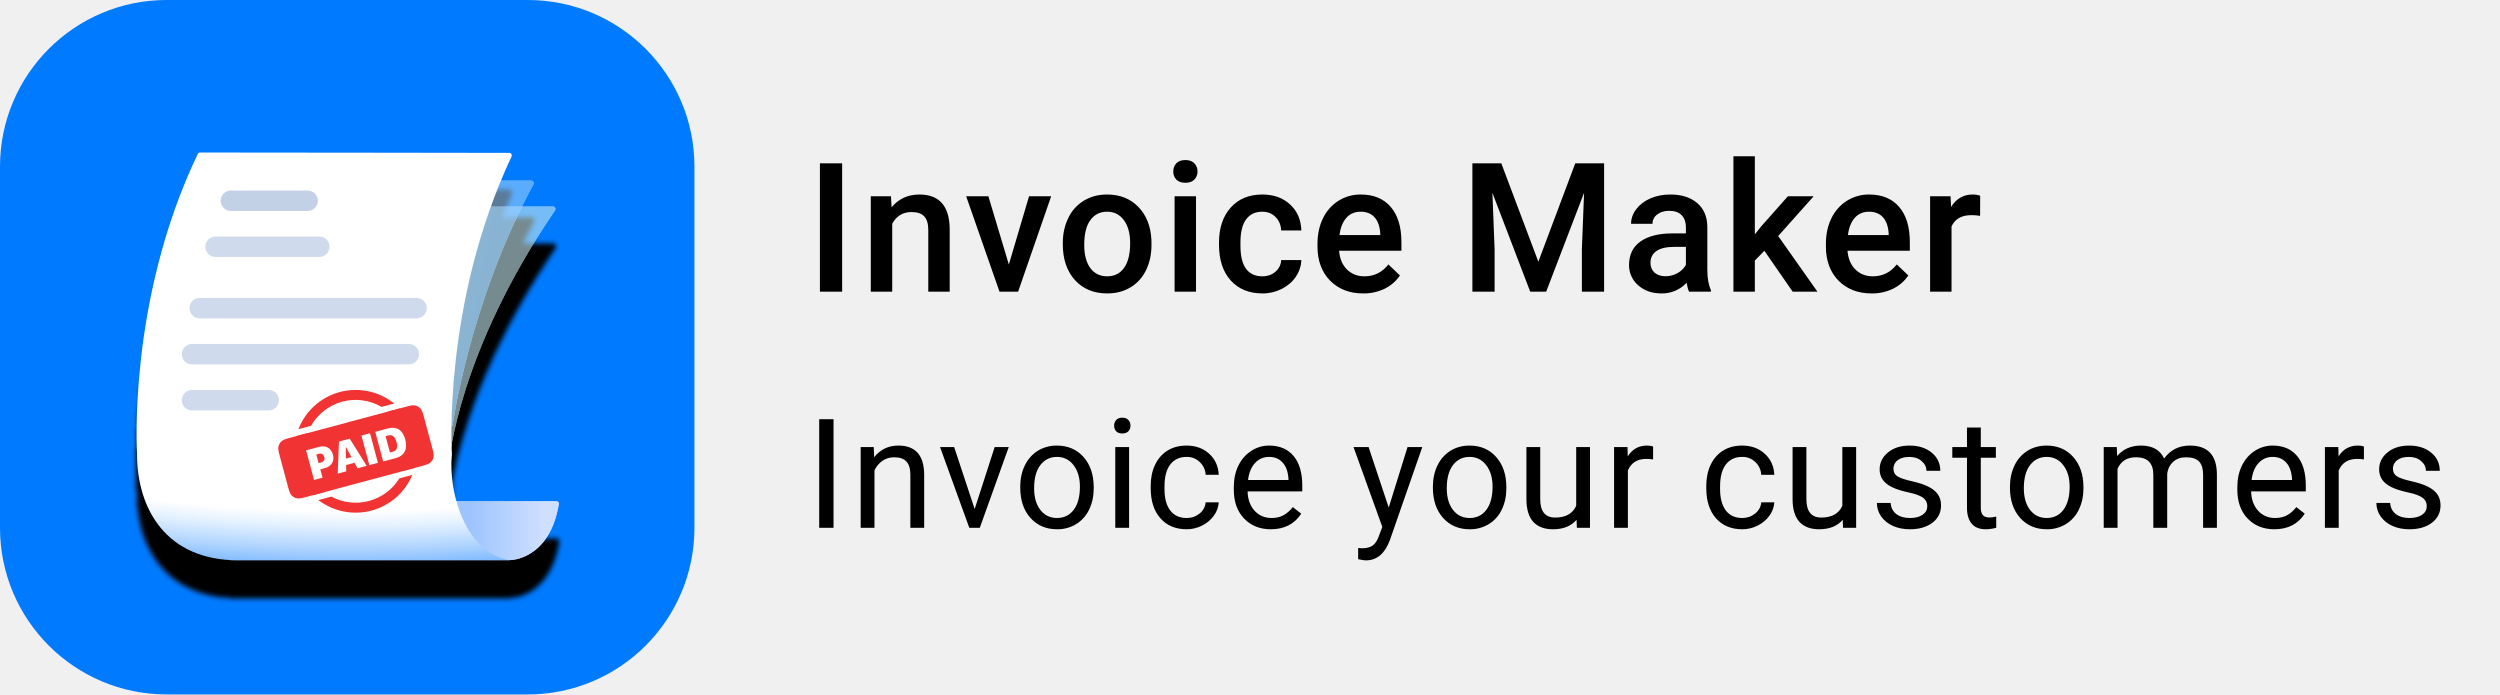
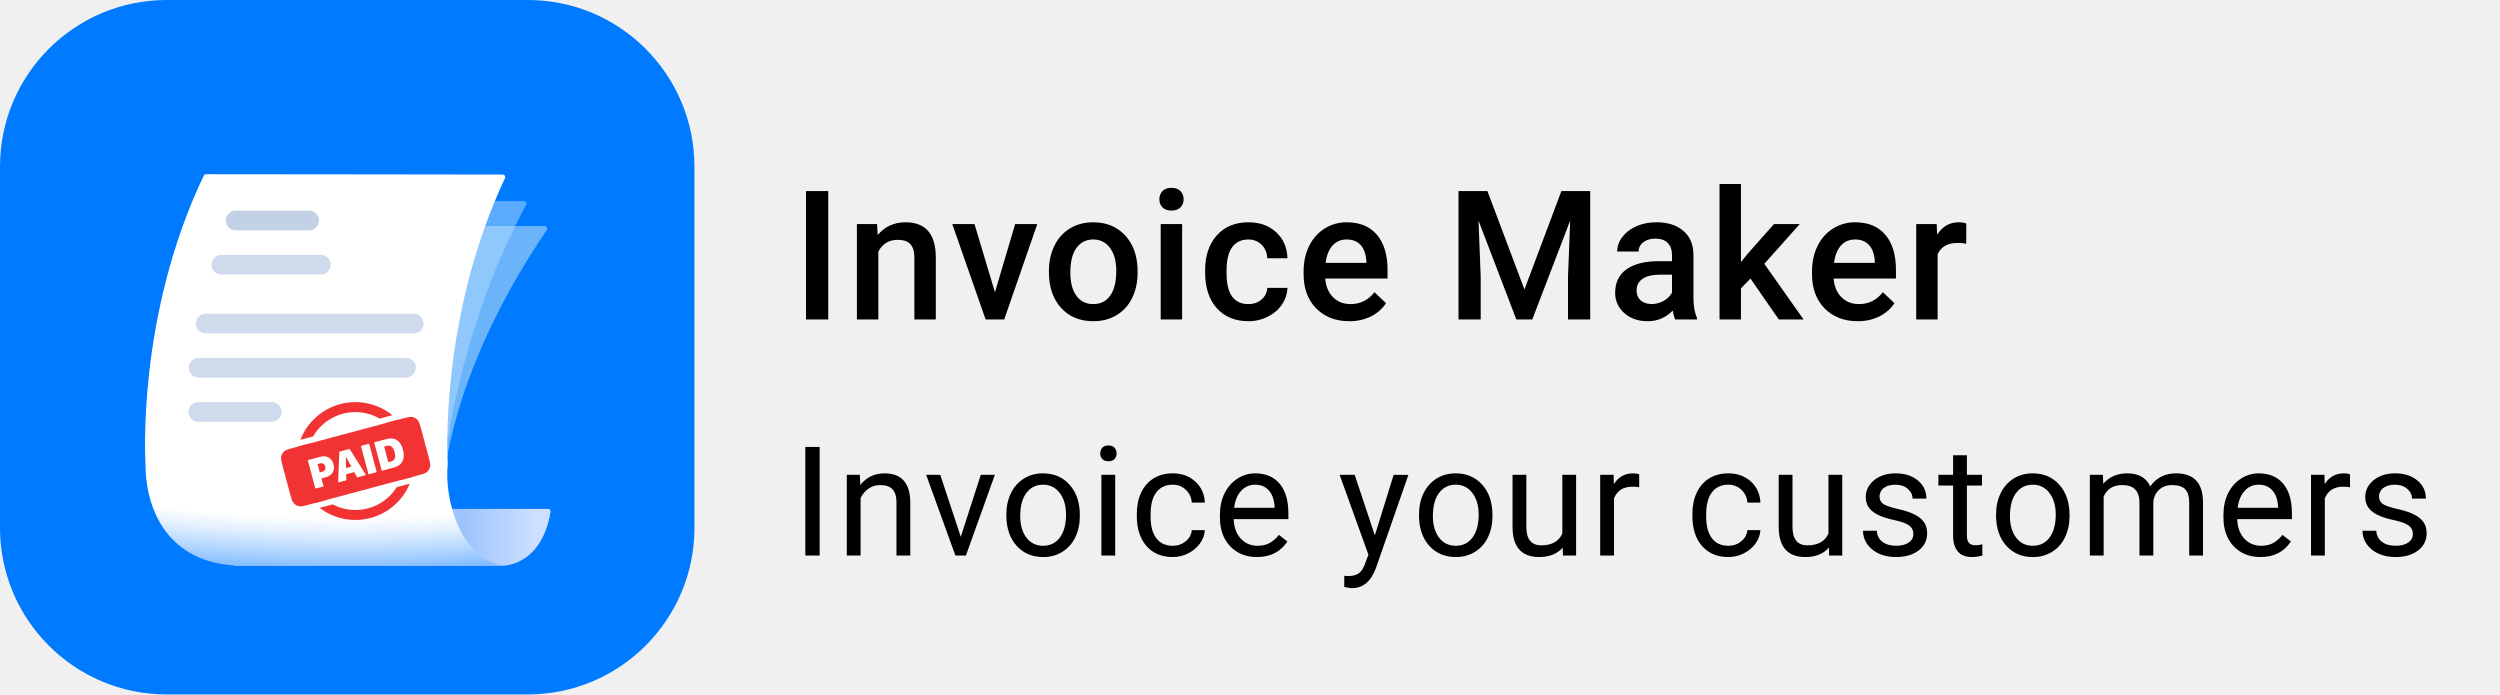
<svg xmlns="http://www.w3.org/2000/svg" width="180" height="50" fill="none">
-   <path d="M60.634 21h-1.6v-9.242h1.6V21zm3.517-6.868l.044.793c.508-.613 1.174-.92 2-.92 1.43 0 2.158.819 2.183 2.456V21h-1.542v-4.45c0-.436-.096-.757-.286-.965-.186-.211-.493-.317-.92-.317-.622 0-1.086.281-1.39.844V21h-1.543v-6.868h1.454zm8.486 4.913l1.454-4.913h1.593L73.304 21h-1.34l-2.4-6.868h1.6l1.473 4.913zm3.885-1.543c0-.672.133-1.278.4-1.815a2.896 2.896 0 011.123-1.244c.483-.292 1.037-.438 1.663-.438.927 0 1.678.298 2.254.895.58.597.892 1.388.94 2.374l.005.362c0 .677-.13 1.282-.393 1.815a2.86 2.86 0 01-1.117 1.238c-.483.292-1.041.438-1.676.438-.97 0-1.746-.322-2.33-.965-.58-.647-.87-1.508-.87-2.583v-.077zm1.542.134c0 .706.146 1.26.438 1.663.292.398.698.596 1.219.596.52 0 .925-.203 1.212-.609.292-.406.438-1 .438-1.784 0-.694-.15-1.244-.45-1.65-.297-.406-.7-.61-1.213-.61-.503 0-.903.202-1.2.604-.296.398-.444.994-.444 1.79zM86.113 21H84.57v-6.868h1.543V21zm-1.638-8.652c0-.237.074-.434.222-.59.153-.157.368-.235.648-.235.279 0 .495.078.647.235a.812.812 0 01.229.59.804.804 0 01-.229.584c-.152.152-.368.229-.647.229-.28 0-.495-.076-.648-.229a.817.817 0 01-.222-.584zm6.405 7.547c.385 0 .704-.112.958-.336a1.15 1.15 0 00.406-.832h1.454c-.017.428-.15.828-.4 1.2-.25.368-.588.66-1.016.876a3.027 3.027 0 01-1.383.324c-.961 0-1.723-.311-2.285-.933-.563-.622-.845-1.481-.845-2.577v-.159c0-1.045.28-1.881.838-2.507.559-.63 1.32-.946 2.285-.946.817 0 1.481.239 1.993.717.517.474.788 1.098.813 1.873h-1.454c-.017-.394-.152-.718-.406-.971-.25-.254-.57-.381-.958-.381-.5 0-.885.182-1.156.546-.27.36-.408.907-.412 1.644v.247c0 .745.133 1.301.4 1.67.27.363.66.545 1.168.545zm7.267 1.232c-.977 0-1.77-.307-2.38-.92-.605-.618-.908-1.44-.908-2.463v-.19c0-.686.132-1.298.394-1.835a3.036 3.036 0 011.117-1.263 2.948 2.948 0 011.6-.451c.935 0 1.656.298 2.164.895.512.597.768 1.44.768 2.533v.622h-4.487c.046.567.234 1.015.564 1.345.335.33.754.495 1.257.495.707 0 1.282-.285 1.727-.856l.831.793c-.275.41-.643.73-1.104.959a3.455 3.455 0 01-1.543.336zm-.184-5.884c-.423 0-.766.148-1.028.444-.258.296-.423.709-.495 1.238h2.939v-.114c-.034-.517-.172-.906-.413-1.168-.241-.267-.575-.4-1.003-.4zm10.131-3.485l2.666 7.084 2.659-7.084h2.076V21h-1.6v-3.047l.159-4.075L111.325 21h-1.149l-2.723-7.116.158 4.07V21h-1.599v-9.242h2.082zM121.614 21c-.068-.131-.127-.345-.178-.641a2.402 2.402 0 01-1.803.768c-.689 0-1.252-.197-1.688-.59a1.888 1.888 0 01-.654-1.46c0-.732.271-1.293.813-1.683.546-.393 1.324-.59 2.336-.59h.945v-.45c0-.356-.099-.64-.298-.851-.199-.216-.501-.324-.908-.324-.351 0-.639.09-.863.267a.807.807 0 00-.336.666h-1.543c0-.376.125-.728.375-1.053.249-.33.588-.589 1.015-.775.432-.186.912-.28 1.441-.28.804 0 1.445.204 1.924.61.478.402.723.97.736 1.701v3.098c0 .618.087 1.11.26 1.48V21h-1.574zm-1.695-1.11c.305 0 .59-.075.857-.223.271-.148.474-.347.609-.597v-1.295h-.831c-.571 0-1.001.1-1.289.299-.287.199-.431.48-.431.844 0 .296.097.533.292.71.199.174.463.261.793.261zm7.116-1.835l-.686.704V21h-1.542v-9.75h1.542v5.624l.482-.603 1.898-2.14h1.854l-2.552 2.864L130.856 21h-1.784l-2.037-2.945zm7.718 3.072c-.977 0-1.771-.307-2.38-.92-.605-.618-.908-1.44-.908-2.463v-.19c0-.686.131-1.298.394-1.835a3.033 3.033 0 011.117-1.263 2.947 2.947 0 011.599-.451c.936 0 1.657.298 2.165.895.512.597.768 1.44.768 2.533v.622h-4.488c.047.567.235 1.015.565 1.345.334.33.753.495 1.257.495.707 0 1.282-.285 1.726-.856l.832.793c-.275.41-.643.73-1.104.959a3.458 3.458 0 01-1.543.336zm-.184-5.884c-.423 0-.766.148-1.028.444-.258.296-.424.709-.495 1.238h2.939v-.114c-.034-.517-.172-.906-.413-1.168-.241-.267-.576-.4-1.003-.4zm7.998.298a3.827 3.827 0 00-.629-.05c-.706 0-1.182.27-1.428.812V21h-1.542v-6.868h1.472l.038.768c.373-.597.889-.895 1.549-.895.22 0 .402.03.546.089l-.006 1.447zM60.014 38h-1.031v-7.82h1.031V38zm2.895-5.812l.032.73c.444-.558 1.024-.837 1.74-.837 1.229 0 1.848.693 1.859 2.079V38h-.994v-3.846c-.003-.419-.1-.728-.29-.929-.186-.2-.478-.3-.875-.3-.323 0-.605.085-.849.257a1.75 1.75 0 00-.57.677V38h-.993v-5.812h.94zm7.267 4.464l1.44-4.464h1.014L70.546 38h-.757l-2.105-5.812h1.015l1.477 4.464zm3.281-1.611c0-.57.111-1.082.333-1.537a2.53 2.53 0 01.935-1.052 2.56 2.56 0 011.37-.37c.79 0 1.43.273 1.917.82.49.549.736 1.277.736 2.187v.07c0 .565-.11 1.074-.328 1.525a2.447 2.447 0 01-.929 1.047 2.56 2.56 0 01-1.386.376c-.787 0-1.427-.273-1.917-.821-.487-.548-.73-1.273-.73-2.176v-.07zm1 .118c0 .644.148 1.162.445 1.552.301.39.702.585 1.203.585.505 0 .906-.197 1.203-.59.298-.398.446-.953.446-1.666 0-.637-.152-1.152-.456-1.546a1.433 1.433 0 00-1.203-.596c-.491 0-.887.195-1.187.585-.301.39-.452.949-.452 1.676zM81.293 38H80.3v-5.812h.994V38zm-1.075-7.353a.6.6 0 01.145-.408c.1-.111.247-.167.44-.167.194 0 .341.056.441.167.1.11.15.247.15.408a.57.57 0 01-.15.403c-.1.107-.247.16-.44.16-.194 0-.34-.053-.44-.16a.58.58 0 01-.146-.403zm5.22 6.65c.355 0 .665-.108.93-.323a1.13 1.13 0 00.44-.805h.94a1.79 1.79 0 01-.343.95c-.212.3-.495.54-.849.72a2.42 2.42 0 01-1.117.268c-.791 0-1.422-.263-1.89-.79-.466-.53-.699-1.252-.699-2.17v-.166c0-.565.104-1.068.311-1.509.208-.44.505-.782.892-1.026.39-.243.85-.365 1.38-.365.652 0 1.193.195 1.623.585.433.39.664.898.692 1.52h-.94a1.354 1.354 0 00-.43-.923 1.314 1.314 0 00-.945-.365c-.504 0-.897.182-1.176.547-.275.362-.413.886-.413 1.574v.188c0 .67.138 1.185.413 1.547.276.362.67.542 1.182.542zm6.06.81c-.788 0-1.43-.257-1.924-.773-.494-.52-.74-1.212-.74-2.079v-.182c0-.577.108-1.09.327-1.542.222-.454.53-.809.924-1.063a2.324 2.324 0 011.289-.387c.755 0 1.343.249 1.761.747.42.497.629 1.21.629 2.137v.414h-3.937c.014.573.18 1.037.5 1.391.322.35.73.526 1.224.526.35 0 .648-.071.891-.215a2.24 2.24 0 00.64-.569l.607.473c-.487.748-1.218 1.122-2.192 1.122zm-.124-5.21c-.401 0-.738.147-1.01.44-.272.29-.44.7-.505 1.225h2.911v-.075c-.028-.505-.165-.895-.408-1.17-.243-.28-.573-.42-.988-.42zm8.615 3.647l1.353-4.355h1.063l-2.336 6.708c-.362.967-.936 1.45-1.724 1.45l-.188-.016-.37-.07v-.805l.268.021c.337 0 .598-.068.784-.204.19-.136.346-.385.467-.747l.22-.59-2.073-5.748h1.085l1.45 4.356zm3.179-1.503c0-.57.111-1.082.333-1.537a2.53 2.53 0 01.935-1.052c.401-.247.857-.37 1.369-.37.792 0 1.431.273 1.918.82.49.549.735 1.277.735 2.187v.07c0 .565-.109 1.074-.327 1.525a2.451 2.451 0 01-.929 1.047 2.56 2.56 0 01-1.386.376c-.788 0-1.427-.273-1.918-.821-.487-.548-.73-1.273-.73-2.176v-.07zm.999.118c0 .644.149 1.162.446 1.552.301.39.702.585 1.203.585.505 0 .906-.197 1.203-.59.297-.398.446-.953.446-1.666 0-.637-.152-1.152-.457-1.546a1.433 1.433 0 00-1.203-.596c-.49 0-.886.195-1.187.585-.301.39-.451.949-.451 1.676zm9.345 2.266c-.386.455-.954.682-1.702.682-.62 0-1.092-.179-1.418-.537-.322-.361-.485-.895-.489-1.6v-3.782h.994v3.755c0 .88.358 1.321 1.074 1.321.759 0 1.264-.283 1.515-.849v-4.227h.993V38h-.945l-.022-.575zm5.511-4.345a2.969 2.969 0 00-.489-.038c-.651 0-1.094.278-1.326.833V38h-.994v-5.812h.967l.016.672c.326-.52.788-.779 1.386-.779.193 0 .34.025.44.075v.924zm6.418 4.216c.355 0 .664-.107.929-.322.265-.215.412-.483.441-.805h.94a1.8 1.8 0 01-.344.95c-.211.3-.494.54-.849.72a2.424 2.424 0 01-1.117.268c-.791 0-1.422-.263-1.891-.79-.465-.53-.698-1.252-.698-2.17v-.166c0-.565.104-1.068.312-1.509.207-.44.505-.782.891-1.026.391-.243.851-.365 1.381-.365.651 0 1.192.195 1.622.585.433.39.664.898.693 1.52h-.94a1.355 1.355 0 00-.43-.923 1.312 1.312 0 00-.945-.365c-.505 0-.897.182-1.177.547-.275.362-.413.886-.413 1.574v.188c0 .67.138 1.185.413 1.547.276.362.67.542 1.182.542zm7.235.13c-.387.454-.955.681-1.703.681-.619 0-1.092-.179-1.418-.537-.322-.361-.485-.895-.489-1.6v-3.782h.994v3.755c0 .88.358 1.321 1.074 1.321.759 0 1.264-.283 1.515-.849v-4.227h.993V38h-.945l-.021-.575zm6.085-.968a.723.723 0 00-.306-.623c-.201-.15-.553-.279-1.058-.386-.502-.108-.901-.237-1.198-.387-.294-.15-.512-.33-.655-.537a1.295 1.295 0 01-.21-.741c0-.477.201-.88.602-1.209.404-.33.92-.494 1.547-.494.658 0 1.192.17 1.6.51.412.34.618.776.618 1.306h-.999c0-.273-.117-.507-.349-.704-.229-.197-.519-.295-.87-.295-.362 0-.645.078-.849.236a.744.744 0 00-.306.617c0 .24.095.421.284.543.19.122.532.238 1.026.35.498.11.901.243 1.209.397.308.154.535.34.682.558.15.215.226.478.226.79 0 .519-.208.936-.623 1.251-.416.312-.955.467-1.617.467-.466 0-.877-.082-1.236-.247a2.036 2.036 0 01-.843-.687 1.69 1.69 0 01-.301-.962h.994c.018.333.15.598.398.795.25.194.58.29.988.29.376 0 .677-.075.902-.225.229-.154.344-.358.344-.612zm3.856-5.677v1.407h1.085v.768h-1.085v3.604c0 .233.048.409.145.527.097.114.262.172.494.172.115 0 .272-.022.473-.065V38a2.882 2.882 0 01-.763.107c-.444 0-.779-.134-1.004-.402-.226-.269-.339-.65-.339-1.145v-3.604h-1.058v-.768h1.058v-1.407h.994zm2.1 4.26c0-.57.111-1.082.333-1.537a2.53 2.53 0 01.935-1.052c.401-.247.857-.37 1.369-.37.792 0 1.431.273 1.918.82.49.549.736 1.277.736 2.187v.07c0 .565-.11 1.074-.328 1.525a2.451 2.451 0 01-.929 1.047 2.56 2.56 0 01-1.386.376c-.788 0-1.427-.273-1.918-.821-.486-.548-.73-1.273-.73-2.176v-.07zm.999.118c0 .644.149 1.162.446 1.552.301.39.702.585 1.203.585.505 0 .906-.197 1.203-.59.297-.398.446-.953.446-1.666 0-.637-.152-1.152-.457-1.546a1.431 1.431 0 00-1.203-.596c-.49 0-.886.195-1.187.585-.301.39-.451.949-.451 1.676zm6.692-2.97l.027.644c.426-.501 1.001-.752 1.724-.752.813 0 1.366.312 1.66.935a2.2 2.2 0 01.752-.677c.311-.172.678-.258 1.101-.258 1.275 0 1.923.675 1.944 2.025V38h-.993v-3.835c0-.415-.095-.725-.285-.93-.19-.207-.509-.31-.956-.31-.369 0-.675.11-.919.332-.243.219-.385.514-.424.887V38h-.999v-3.808c0-.845-.414-1.268-1.241-1.268-.651 0-1.097.278-1.337.833V38h-.994v-5.812h.94zm11.344 5.918c-.788 0-1.429-.257-1.923-.773-.494-.52-.741-1.212-.741-2.079v-.182c0-.577.109-1.09.327-1.542.222-.454.53-.809.924-1.063a2.325 2.325 0 011.289-.387c.756 0 1.343.249 1.762.747.419.497.628 1.21.628 2.137v.414h-3.937c.015.573.181 1.037.5 1.391.322.35.73.526 1.224.526.351 0 .649-.071.892-.215.244-.143.457-.333.639-.569l.607.473c-.487.748-1.217 1.122-2.191 1.122zm-.124-5.21c-.401 0-.737.147-1.01.44-.272.29-.44.7-.504 1.225h2.911v-.075c-.029-.505-.165-.895-.408-1.17-.244-.28-.573-.42-.989-.42zm6.574.183a2.969 2.969 0 00-.489-.038c-.651 0-1.093.278-1.326.833V38h-.994v-5.812h.967l.016.672c.326-.52.788-.779 1.386-.779.193 0 .34.025.44.075v.924zm4.522 3.379a.723.723 0 00-.306-.624c-.2-.15-.553-.279-1.058-.386-.501-.108-.9-.237-1.198-.387-.293-.15-.512-.33-.655-.537a1.302 1.302 0 01-.209-.741c0-.477.2-.88.601-1.209.405-.33.921-.494 1.547-.494.659 0 1.193.17 1.601.51.412.34.617.776.617 1.306h-.999c0-.273-.116-.507-.349-.704-.229-.197-.519-.295-.87-.295-.362 0-.644.078-.848.236a.742.742 0 00-.307.617c0 .24.095.421.285.543.19.122.532.238 1.026.35.498.11.9.243 1.208.397.308.154.536.34.683.558.15.215.225.478.225.79 0 .519-.208.936-.623 1.251-.415.312-.954.467-1.617.467-.465 0-.877-.082-1.235-.247a2.036 2.036 0 01-.843-.687 1.683 1.683 0 01-.301-.962h.994c.018.333.15.598.397.795.251.194.58.29.988.29.376 0 .677-.075.903-.225.229-.154.343-.358.343-.612z" fill="#000" />
  <rect width="50" height="50" rx="12" fill="#007AFF" />
-   <g filter="url(#filter0_d)">
-     <path d="M36.737 40.324H16.525v-4.237h23.538c.109 0 .192.1.175.207-.667 4.03-3.501 4.03-3.501 4.03z" fill="#AFCDFB" />
-     <path d="M36.737 40.324H16.525v-4.237h23.538c.109 0 .192.1.175.207-.667 4.03-3.501 4.03-3.501 4.03z" fill="url(#paint0_linear)" />
-     <g opacity=".6">
-       <path d="M39.82 14.869H16.698a.182.182 0 00-.159.097c-6.06 11.374-6.037 12.39-6.037 12.39l21.839 5.858s.634-7.84 7.62-18.06c.082-.12.002-.285-.143-.285z" fill="#F8FBFF" />
-       <path d="M39.82 14.869H16.698a.182.182 0 00-.159.097c-6.06 11.374-6.037 12.39-6.037 12.39l21.839 5.858s.634-7.84 7.62-18.06c.082-.12.002-.285-.143-.285z" fill="url(#paint1_linear)" />
-       <path d="M29.451 16.758a.415.415 0 01-.479.335l-8.696-1.511a.41.41 0 01-.334-.476.415.415 0 01.479-.336l8.697 1.512a.41.41 0 01.333.476zm2.156 1.855a.416.416 0 01-.48.336L17.62 16.593a.412.412 0 01-.335-.479.416.416 0 01.48-.336l13.506 2.356c.225.04.375.253.335.479zm-1.001 3.267l-14.543-2.564a.208.208 0 01.072-.409l14.543 2.564a.208.208 0 01-.072.41zm-.144.862l-14.543-2.565a.208.208 0 01.072-.409l14.543 2.564a.208.208 0 01-.072.41zm-14.703-1.657l8.956 1.58a.207.207 0 00.072-.41l-8.956-1.579a.207.207 0 00-.072.41z" fill="#000" />
-     </g>
-     <g opacity=".6">
-       <path d="M38.252 13.005h-23.18a.18.18 0 00-.168.124c-4.198 12.19-3.665 16.845-3.665 16.845l21.343.71s1.168-8.784 5.824-17.411c.065-.12-.017-.268-.154-.268z" fill="#F8FBFF" />
-       <path d="M38.252 13.005h-23.18a.18.18 0 00-.168.124c-4.198 12.19-3.665 16.845-3.665 16.845l21.343.71s1.168-8.784 5.824-17.411c.065-.12-.017-.268-.154-.268z" fill="url(#paint2_linear)" />
-       <path d="M28.927 15.414a.411.411 0 01-.444.373l-8.806-.753a.407.407 0 01-.372-.443.411.411 0 01.445-.372l8.806.752c.225.02.392.217.371.443zm2.309 1.66a.413.413 0 01-.446.375l-13.67-1.174a.41.41 0 01-.373-.445.413.413 0 01.446-.374l13.67 1.173a.41.41 0 01.373.445zm-.716 3.338l-14.712-1.287a.208.208 0 01.037-.414l14.71 1.287a.208.208 0 01-.035.414zm-.069.871L15.74 19.996a.208.208 0 01.036-.414l14.711 1.287a.208.208 0 01-.036.414zm-14.791-.369l9.06.793a.208.208 0 00.036-.414l-9.06-.793a.208.208 0 00-.037.414z" fill="#000" />
-     </g>
-     <path d="M36.67 11.008c.133 0 .219.14.163.259-5.007 10.647-4.295 21.424-4.295 21.424-.3 2.863 1.072 7.243 4.215 7.65H17.132c-5.15 0-7.265-3.682-7.266-7.65h.001s-.72-10.975 4.372-21.607a.181.181 0 01.163-.102c9.645 0 16.29.025 22.269.026z" fill="url(#paint3_radial)" />
-     <rect x="15.888" y="13.716" width="6.996" height="1.473" rx=".736" fill="#C3D1E6" />
-     <rect x="13.088" y="28.078" width="6.996" height="1.473" rx=".736" fill="#CFDBEC" />
-     <rect x="13.642" y="21.45" width="17.085" height="1.473" rx=".736" fill="#CFDBEC" />
-     <rect x="13.088" y="24.764" width="17.085" height="1.473" rx=".736" fill="#CFDBEC" />
-     <rect x="14.781" y="17.031" width="8.948" height="1.473" rx=".736" fill="#CFDBEC" />
+   <path d="M59.634 23h-1.6v-9.242h1.6V23zm3.517-6.868l.044.793c.508-.613 1.174-.92 2-.92 1.43 0 2.158.819 2.183 2.456V23h-1.542v-4.45c0-.436-.096-.757-.286-.965-.186-.211-.493-.317-.92-.317-.622 0-1.086.281-1.39.844V23h-1.543v-6.868h1.454zm8.486 4.913l1.454-4.913h1.593L72.304 23h-1.34l-2.4-6.868h1.6l1.473 4.913zm3.885-1.543c0-.672.133-1.278.4-1.815a2.896 2.896 0 011.123-1.244c.483-.292 1.037-.438 1.663-.438.927 0 1.678.298 2.254.895.58.597.892 1.388.94 2.374l.005.362c0 .677-.13 1.282-.393 1.815a2.86 2.86 0 01-1.117 1.238c-.483.292-1.041.438-1.676.438-.97 0-1.746-.322-2.33-.965-.58-.647-.87-1.508-.87-2.583v-.077zm1.542.134c0 .706.146 1.26.438 1.663.292.398.698.596 1.219.596.52 0 .925-.203 1.212-.609.292-.406.438-1 .438-1.784 0-.694-.15-1.244-.45-1.65-.297-.406-.7-.61-1.213-.61-.503 0-.903.202-1.2.604-.296.398-.444.994-.444 1.79zM85.113 23H83.57v-6.868h1.543V23zm-1.638-8.652c0-.237.074-.434.222-.59.153-.157.368-.235.648-.235.279 0 .495.078.647.235a.812.812 0 01.229.59.804.804 0 01-.229.584c-.152.152-.368.229-.647.229-.28 0-.495-.076-.648-.229a.817.817 0 01-.222-.584zm6.405 7.547c.385 0 .704-.112.958-.336a1.15 1.15 0 00.406-.832h1.454c-.017.428-.15.828-.4 1.2-.25.368-.588.66-1.016.876a3.027 3.027 0 01-1.383.324c-.961 0-1.723-.311-2.285-.933-.563-.622-.845-1.481-.845-2.577v-.159c0-1.045.28-1.881.838-2.507.559-.63 1.32-.946 2.285-.946.817 0 1.481.239 1.993.717.517.474.788 1.098.813 1.873h-1.454c-.017-.394-.152-.718-.406-.971-.25-.254-.57-.381-.958-.381-.5 0-.885.182-1.156.546-.27.36-.408.907-.412 1.644v.247c0 .745.133 1.301.4 1.67.27.363.66.545 1.168.545zm7.267 1.232c-.977 0-1.77-.307-2.38-.92-.605-.618-.908-1.44-.908-2.463v-.19c0-.686.132-1.298.394-1.835a3.036 3.036 0 011.117-1.263 2.948 2.948 0 011.6-.451c.935 0 1.656.298 2.164.895.512.597.768 1.44.768 2.533v.622h-4.487c.046.567.234 1.015.564 1.345.335.33.754.495 1.257.495.707 0 1.282-.285 1.727-.856l.831.793c-.275.41-.643.73-1.104.959a3.455 3.455 0 01-1.543.336zm-.184-5.884c-.423 0-.766.148-1.028.444-.258.296-.423.709-.495 1.238h2.939v-.114c-.034-.517-.172-.906-.413-1.168-.241-.267-.575-.4-1.003-.4zm10.131-3.485l2.666 7.084 2.659-7.084h2.076V23h-1.6v-3.047l.159-4.075L110.325 23h-1.149l-2.723-7.116.158 4.07V23h-1.599v-9.242h2.082zM120.614 23c-.068-.131-.127-.345-.178-.641a2.402 2.402 0 01-1.803.768c-.689 0-1.252-.197-1.688-.59a1.888 1.888 0 01-.654-1.46c0-.732.271-1.293.813-1.683.546-.393 1.324-.59 2.336-.59h.945v-.45c0-.356-.099-.64-.298-.851-.199-.216-.501-.324-.908-.324-.351 0-.639.09-.863.267a.807.807 0 00-.336.666h-1.543c0-.376.125-.728.375-1.053.249-.33.588-.589 1.015-.775.432-.186.912-.28 1.441-.28.804 0 1.445.204 1.924.61.478.402.723.97.736 1.701v3.098c0 .618.087 1.11.26 1.48V23h-1.574zm-1.695-1.11c.305 0 .59-.075.857-.223.271-.148.474-.347.609-.597v-1.295h-.831c-.571 0-1.001.1-1.289.299-.287.199-.431.48-.431.844 0 .296.097.533.292.71.199.174.463.261.793.261zm7.116-1.835l-.686.704V23h-1.542v-9.75h1.542v5.624l.482-.603 1.898-2.14h1.854l-2.552 2.864L129.856 23h-1.784l-2.037-2.945zm7.718 3.072c-.977 0-1.771-.307-2.38-.92-.605-.618-.908-1.44-.908-2.463v-.19c0-.686.131-1.298.394-1.835a3.033 3.033 0 011.117-1.263 2.947 2.947 0 011.599-.451c.936 0 1.657.298 2.165.895.512.597.768 1.44.768 2.533v.622h-4.488c.047.567.235 1.015.565 1.345.334.33.753.495 1.257.495.707 0 1.282-.285 1.726-.856l.832.793c-.275.41-.643.73-1.104.959a3.458 3.458 0 01-1.543.336zm-.184-5.884c-.423 0-.766.148-1.028.444-.258.296-.424.709-.495 1.238h2.939v-.114c-.034-.517-.172-.906-.413-1.168-.241-.267-.576-.4-1.003-.4zm7.998.298a3.827 3.827 0 00-.629-.05c-.706 0-1.182.27-1.428.812V23h-1.542v-6.868h1.472l.038.768c.373-.597.889-.895 1.549-.895.22 0 .402.03.546.089l-.006 1.447zM59.014 40h-1.031v-7.82h1.031V40zm2.895-5.812l.032.73c.444-.558 1.024-.837 1.74-.837 1.229 0 1.848.693 1.859 2.079V40h-.994v-3.846c-.003-.419-.1-.728-.29-.929-.186-.2-.478-.3-.875-.3-.323 0-.605.085-.849.257a1.75 1.75 0 00-.57.677V40h-.993v-5.812h.94zm7.267 4.464l1.44-4.464h1.014L69.546 40h-.757l-2.105-5.812h1.015l1.477 4.464zm3.281-1.611c0-.57.111-1.082.333-1.537a2.53 2.53 0 01.935-1.052 2.56 2.56 0 011.37-.37c.79 0 1.43.273 1.917.82.49.549.736 1.277.736 2.187v.07c0 .565-.11 1.074-.328 1.525a2.447 2.447 0 01-.929 1.047 2.56 2.56 0 01-1.386.376c-.787 0-1.427-.273-1.917-.821-.487-.548-.73-1.273-.73-2.176v-.07zm1 .118c0 .644.148 1.162.445 1.552.301.39.702.585 1.203.585.505 0 .906-.197 1.203-.59.298-.398.446-.953.446-1.666 0-.637-.152-1.152-.456-1.546a1.433 1.433 0 00-1.203-.596c-.491 0-.887.195-1.187.585-.301.39-.452.949-.452 1.676zM80.293 40H79.3v-5.812h.994V40zm-1.075-7.353a.6.6 0 01.145-.408c.1-.111.247-.167.44-.167.194 0 .341.056.441.167.1.11.15.247.15.408a.57.57 0 01-.15.403c-.1.107-.247.16-.44.16-.194 0-.34-.053-.44-.16a.58.58 0 01-.146-.403zm5.22 6.65c.355 0 .665-.108.93-.323a1.13 1.13 0 00.44-.805h.94a1.79 1.79 0 01-.343.95c-.212.3-.495.54-.849.72a2.42 2.42 0 01-1.117.268c-.791 0-1.422-.263-1.89-.79-.466-.53-.699-1.252-.699-2.17v-.166c0-.565.104-1.068.311-1.509.208-.44.505-.782.892-1.026.39-.243.85-.365 1.38-.365.652 0 1.193.195 1.623.585.433.39.664.898.692 1.52h-.94a1.354 1.354 0 00-.43-.923 1.314 1.314 0 00-.945-.365c-.504 0-.897.182-1.176.547-.275.362-.413.886-.413 1.574v.188c0 .67.138 1.185.413 1.547.276.362.67.542 1.182.542zm6.06.81c-.788 0-1.43-.257-1.924-.773-.494-.52-.74-1.212-.74-2.079v-.182c0-.577.108-1.09.327-1.542.222-.454.53-.809.924-1.063a2.324 2.324 0 011.289-.387c.755 0 1.343.249 1.761.747.42.497.629 1.21.629 2.137v.414h-3.937c.014.573.18 1.037.5 1.391.322.35.73.526 1.224.526.35 0 .648-.071.891-.215a2.24 2.24 0 00.64-.569l.607.473c-.487.748-1.218 1.122-2.192 1.122zm-.124-5.21c-.401 0-.738.147-1.01.44-.272.29-.44.7-.505 1.225h2.911v-.075c-.028-.505-.165-.895-.408-1.17-.243-.28-.573-.42-.988-.42zm8.615 3.647l1.353-4.355h1.063l-2.336 6.708c-.362.967-.936 1.45-1.724 1.45l-.188-.016-.37-.07v-.805l.268.021c.337 0 .598-.068.784-.204.19-.136.346-.385.467-.747l.22-.59-2.073-5.748h1.085l1.45 4.356zm3.179-1.503c0-.57.111-1.082.333-1.537a2.53 2.53 0 01.935-1.052c.401-.247.857-.37 1.369-.37.792 0 1.431.273 1.918.82.49.549.735 1.277.735 2.187v.07c0 .565-.109 1.074-.327 1.525a2.451 2.451 0 01-.929 1.047 2.56 2.56 0 01-1.386.376c-.788 0-1.427-.273-1.918-.821-.487-.548-.73-1.273-.73-2.176v-.07zm.999.118c0 .644.149 1.162.446 1.552.301.39.702.585 1.203.585.505 0 .906-.197 1.203-.59.297-.398.446-.953.446-1.666 0-.637-.152-1.152-.457-1.546a1.433 1.433 0 00-1.203-.596c-.49 0-.886.195-1.187.585-.301.39-.451.949-.451 1.676zm9.345 2.266c-.386.455-.954.682-1.702.682-.62 0-1.092-.179-1.418-.537-.322-.361-.485-.895-.489-1.6v-3.782h.994v3.755c0 .88.358 1.321 1.074 1.321.759 0 1.264-.283 1.515-.849v-4.227h.993V40h-.945l-.022-.575zm5.511-4.345a2.969 2.969 0 00-.489-.038c-.651 0-1.094.278-1.326.833V40h-.994v-5.812h.967l.016.672c.326-.52.788-.779 1.386-.779.193 0 .34.025.44.075v.924zm6.418 4.216c.355 0 .664-.107.929-.322.265-.215.412-.483.441-.805h.94a1.8 1.8 0 01-.344.95c-.211.3-.494.54-.849.72a2.424 2.424 0 01-1.117.268c-.791 0-1.422-.263-1.891-.79-.465-.53-.698-1.252-.698-2.17v-.166c0-.565.104-1.068.312-1.509.207-.44.505-.782.891-1.026.391-.243.851-.365 1.381-.365.651 0 1.192.195 1.622.585.433.39.664.898.693 1.52h-.94a1.355 1.355 0 00-.43-.923 1.312 1.312 0 00-.945-.365c-.505 0-.897.182-1.177.547-.275.362-.413.886-.413 1.574v.188c0 .67.138 1.185.413 1.547.276.362.67.542 1.182.542zm7.235.13c-.387.454-.955.681-1.703.681-.619 0-1.092-.179-1.418-.537-.322-.361-.485-.895-.489-1.6v-3.782h.994v3.755c0 .88.358 1.321 1.074 1.321.759 0 1.264-.283 1.515-.849v-4.227h.993V40h-.945l-.021-.575zm6.085-.968a.723.723 0 00-.306-.623c-.201-.15-.553-.279-1.058-.386-.502-.108-.901-.237-1.198-.387-.294-.15-.512-.33-.655-.537a1.295 1.295 0 01-.21-.741c0-.477.201-.88.602-1.209.404-.33.92-.494 1.547-.494.658 0 1.192.17 1.6.51.412.34.618.776.618 1.306h-.999c0-.273-.117-.507-.349-.704-.229-.197-.519-.295-.87-.295-.362 0-.645.078-.849.236a.744.744 0 00-.306.617c0 .24.095.421.284.543.19.122.532.238 1.026.35.498.11.901.243 1.209.397.308.154.535.34.682.558.15.215.226.478.226.79 0 .519-.208.936-.623 1.251-.416.312-.955.467-1.617.467-.466 0-.877-.082-1.236-.247a2.036 2.036 0 01-.843-.687 1.69 1.69 0 01-.301-.962h.994c.018.333.15.598.398.795.25.194.58.29.988.29.376 0 .677-.075.902-.225.229-.154.344-.358.344-.612zm3.856-5.677v1.407h1.085v.768h-1.085v3.604c0 .233.048.409.145.527.097.114.262.172.494.172.115 0 .272-.022.473-.065V40a2.882 2.882 0 01-.763.107c-.444 0-.779-.134-1.004-.402-.226-.269-.339-.65-.339-1.145v-3.604h-1.058v-.768h1.058v-1.407h.994zm2.1 4.26c0-.57.111-1.082.333-1.537a2.53 2.53 0 01.935-1.052c.401-.247.857-.37 1.369-.37.792 0 1.431.273 1.918.82.49.549.736 1.277.736 2.187v.07c0 .565-.11 1.074-.328 1.525a2.451 2.451 0 01-.929 1.047 2.56 2.56 0 01-1.386.376c-.788 0-1.427-.273-1.918-.821-.486-.548-.73-1.273-.73-2.176v-.07zm.999.118c0 .644.149 1.162.446 1.552.301.39.702.585 1.203.585.505 0 .906-.197 1.203-.59.297-.398.446-.953.446-1.666 0-.637-.152-1.152-.457-1.546a1.431 1.431 0 00-1.203-.596c-.49 0-.886.195-1.187.585-.301.39-.451.949-.451 1.676zm6.692-2.97l.027.644c.426-.501 1.001-.752 1.724-.752.813 0 1.366.312 1.66.935a2.2 2.2 0 01.752-.677c.311-.172.678-.258 1.101-.258 1.275 0 1.923.675 1.944 2.025V40h-.993v-3.835c0-.415-.095-.725-.285-.93-.19-.207-.509-.31-.956-.31-.369 0-.675.11-.919.332-.243.219-.385.514-.424.887V40h-.999v-3.808c0-.845-.414-1.268-1.241-1.268-.651 0-1.097.278-1.337.833V40h-.994v-5.812h.94zm11.344 5.918c-.788 0-1.429-.257-1.923-.773-.494-.52-.741-1.212-.741-2.079v-.182c0-.577.109-1.09.327-1.542.222-.454.53-.809.924-1.063a2.325 2.325 0 011.289-.387c.756 0 1.343.249 1.762.747.419.497.628 1.21.628 2.137v.414h-3.937c.015.573.181 1.037.5 1.391.322.35.73.526 1.224.526.351 0 .649-.071.892-.215.244-.143.457-.333.639-.569l.607.473c-.487.748-1.217 1.122-2.191 1.122zm-.124-5.21c-.401 0-.737.147-1.01.44-.272.29-.44.7-.504 1.225h2.911v-.075c-.029-.505-.165-.895-.408-1.17-.244-.28-.573-.42-.989-.42zm6.574.183a2.969 2.969 0 00-.489-.038c-.651 0-1.093.278-1.326.833V40h-.994v-5.812h.967l.016.672c.326-.52.788-.779 1.386-.779.193 0 .34.025.44.075v.924zm4.522 3.379a.723.723 0 00-.306-.624c-.2-.15-.553-.279-1.058-.386-.501-.108-.9-.237-1.198-.387-.293-.15-.512-.33-.655-.537a1.302 1.302 0 01-.209-.741c0-.477.2-.88.601-1.209.405-.33.921-.494 1.547-.494.659 0 1.193.17 1.601.51.412.34.617.776.617 1.306h-.999c0-.273-.116-.507-.349-.704-.229-.197-.519-.295-.87-.295-.362 0-.644.078-.848.236a.742.742 0 00-.307.617c0 .24.095.421.285.543.19.122.532.238 1.026.35.498.11.9.243 1.208.397.308.154.536.34.683.558.15.215.225.478.225.79 0 .519-.208.936-.623 1.251-.415.312-.954.467-1.617.467-.465 0-.877-.082-1.235-.247a2.036 2.036 0 01-.843-.687 1.683 1.683 0 01-.301-.962h.994c.018.333.15.598.397.795.251.194.58.29.988.29.376 0 .677-.075.903-.225.229-.154.343-.358.343-.612z" fill="#000" />
+   <path d="M36.272 40.712H16.869v-4.068h22.587c.11 0 .193.1.175.208-.642 3.86-3.36 3.86-3.36 3.86z" fill="#AFCDFB" />
+   <path d="M36.272 40.712H16.869v-4.068h22.587c.11 0 .193.1.175.208-.642 3.86-3.36 3.86-3.36 3.86z" fill="url(#paint0_linear)" />
+   <g opacity=".6">
+     <path opacity=".6" d="M39.22 16.277H17.044a.182.182 0 00-.158.098c-5.817 10.915-5.794 11.89-5.794 11.89l20.965 5.623s.608-7.52 7.308-17.326c.082-.12.002-.285-.143-.285z" fill="#F8FBFF" />
+     <path opacity=".6" d="M39.22 16.277H17.044a.182.182 0 00-.158.098c-5.817 10.915-5.794 11.89-5.794 11.89l20.965 5.623s.608-7.52 7.308-17.326c.082-.12.002-.285-.143-.285z" fill="url(#paint1_linear)" />
+     <path opacity=".6" d="M29.282 18.09a.398.398 0 01-.46.322l-8.35-1.451a.393.393 0 01-.32-.457.398.398 0 01.46-.322l8.35 1.45a.393.393 0 01.32.458zm2.065 1.78a.4.4 0 01-.46.322L17.92 17.931a.396.396 0 01-.322-.46.4.4 0 01.461-.322l12.966 2.261c.216.038.36.244.321.46zm-.958 3.136l-13.962-2.461a.2.2 0 01.07-.393l13.961 2.462a.2.2 0 01-.07.392zm-.139.827l-13.961-2.461a.2.2 0 01.069-.393l13.961 2.461a.2.2 0 01-.069.393zm-14.115-1.589l8.599 1.516a.2.2 0 00.069-.393l-8.598-1.516a.2.2 0 00-.07.393z" fill="#000" />
  </g>
-   <path fill-rule="evenodd" clip-rule="evenodd" d="M28.753 34.444a3.697 3.697 0 01-4.893 1.311l-.934.25a4.42 4.42 0 006.762-1.812l-.936.251zm-5.394.988a3.694 3.694 0 01-1.45-2.938c0-.462.084-.904.238-1.312l-.822.22a4.431 4.431 0 001.197 4.254l.837-.224zm-1.874-4.53a4.42 4.42 0 016.897-1.848l-.909.244a3.698 3.698 0 00-5.078 1.36l-.91.244zm6.463-1.274c.83.678 1.36 1.71 1.36 2.866 0 .503-.1.982-.282 1.42l.837-.225a4.423 4.423 0 00-1.093-4.281l-.822.22z" fill="#F23333" />
-   <path d="M20.17 32.932c-.108-.398-.161-.598-.124-.77a.737.737 0 01.227-.395c.132-.118.33-.171.73-.278l8.11-2.173c.399-.107.598-.16.77-.124a.737.737 0 01.395.228c.118.131.172.33.279.729l.533 1.992c.107.398.16.597.123.77a.736.736 0 01-.227.394c-.131.118-.33.172-.729.279l-8.111 2.173c-.399.107-.598.16-.77.123a.737.737 0 01-.395-.227c-.118-.132-.172-.33-.278-.73l-.534-1.99z" fill="#F23333" />
-   <path d="M22.99 32.17l-.953.256.572 2.133.616-.165-.161-.6.33-.088c.526-.142.69-.557.579-.971-.11-.407-.456-.706-.982-.565zm.359.732c.056.208-.046.347-.246.4l-.163.044-.167-.625.178-.048c.19-.05.344.026.398.229zm1.579 1.036l-.006-.456.603-.161.22.398.659-.177-1.225-1.958-.775.208-.087 2.31.611-.164zm-.004-1.728l.382.7-.397.106-.014-.798.03-.008zm2.288 1.116l-.572-2.134-.617.166.571 2.133.618-.165zm-.195-2.235l.571 2.134.902-.242c.676-.18.862-.69.688-1.34-.172-.64-.573-.977-1.26-.793l-.901.241zm.745.313l.175-.047c.379-.101.53.166.613.473.137.513-.057.64-.297.704l-.175.047-.316-1.177z" fill="#fff" />
+   <g opacity=".6">
+     <path opacity=".6" d="M37.715 14.484H15.48a.18.18 0 00-.168.124c-4.028 11.698-3.518 16.166-3.518 16.166l20.49.682s1.12-8.425 5.585-16.704c.065-.12-.017-.268-.154-.268z" fill="#F8FBFF" />
+     <path opacity=".6" d="M37.715 14.484H15.48a.18.18 0 00-.168.124c-4.028 11.698-3.518 16.166-3.518 16.166l20.49.682s1.12-8.425 5.585-16.704c.065-.12-.017-.268-.154-.268z" fill="url(#paint2_linear)" />
+     <path opacity=".6" d="M28.774 16.795a.395.395 0 01-.427.358l-8.454-.722a.391.391 0 01-.356-.425.395.395 0 01.427-.358l8.454.722a.391.391 0 01.356.425zm2.213 1.593a.397.397 0 01-.429.36l-13.123-1.127a.393.393 0 01-.358-.427.397.397 0 01.428-.36l13.123 1.127c.218.019.378.21.359.427zm-.683 3.208L16.18 20.36a.2.2 0 01.035-.397l14.122 1.235a.2.2 0 01-.034.398zm-.066.835l-14.122-1.236a.2.2 0 01.034-.397l14.123 1.236a.2.2 0 01-.035.397zm-14.2-.353l8.698.76a.2.2 0 00.035-.397l-8.698-.761a.2.2 0 00-.035.398z" fill="#000" />
+   </g>
+   <path d="M36.196 12.569c.132 0 .218.14.162.259-4.801 10.218-4.118 20.556-4.118 20.556-.287 2.749 1.03 6.954 4.046 7.345H17.45c-4.943 0-6.974-3.535-6.975-7.344 0 0-.69-10.534 4.196-20.739a.182.182 0 01.163-.102c9.25 0 15.626.024 21.362.025z" fill="url(#paint3_radial)" />
+   <path d="M22.264 15.168h-5.302a.707.707 0 100 1.414h5.302a.707.707 0 100-1.414z" fill="#C3D1E6" />
+   <path d="M19.578 28.954h-5.303a.707.707 0 000 1.414h5.303a.707.707 0 000-1.414zm10.215-6.363H14.806a.707.707 0 000 1.414h14.987a.707.707 0 000-1.414zm-.53 3.182H14.275a.707.707 0 000 1.413h14.988a.707.707 0 000-1.413zm-6.186-7.423h-7.176a.707.707 0 000 1.413h7.176a.707.707 0 100-1.413z" fill="#CFDBEC" />
+   <path fill-rule="evenodd" clip-rule="evenodd" d="M28.564 35.08a3.52 3.52 0 01-4.615 1.236l-.937.251a4.243 4.243 0 006.491-1.74l-.939.252zm-5.101.927a3.518 3.518 0 01-1.164-4.08l-.824.221a4.25 4.25 0 001.15 4.084l.838-.225zm-1.835-4.339a4.243 4.243 0 016.622-1.774l-.912.244a3.522 3.522 0 00-4.797 1.285l-.913.245zm6.17-1.214a3.516 3.516 0 011.034 4.114l.84-.224c.102-.366.156-.75.156-1.148a4.23 4.23 0 00-1.206-2.963l-.823.22z" fill="#F23333" />
+   <path d="M20.365 33.617c-.103-.383-.154-.574-.118-.74a.707.707 0 01.218-.379c.126-.113.317-.164.7-.267l7.786-2.086c.383-.103.574-.154.74-.119a.707.707 0 01.379.219c.113.126.164.317.267.7l.512 1.912c.103.382.154.573.119.74a.707.707 0 01-.219.378c-.126.113-.317.164-.7.267l-7.786 2.086c-.383.103-.574.154-.74.119a.707.707 0 01-.378-.219c-.114-.126-.165-.317-.268-.7l-.512-1.911z" fill="#F23333" />
+   <path d="M23.073 32.885l-.915.245.549 2.048.591-.158-.154-.576.316-.085c.506-.135.663-.535.556-.932-.104-.39-.437-.677-.942-.542zm.345.702c.053.2-.044.334-.236.385l-.157.042-.16-.6.17-.046c.184-.049.33.024.383.22zm1.515.995l-.006-.437.58-.156.21.383.633-.17-1.176-1.88-.744.2-.083 2.217.586-.157zm-.003-1.659l.366.672-.38.102-.015-.766.029-.008zm2.196 1.071l-.549-2.048-.593.16.55 2.047.592-.159zm-.187-2.144l.548 2.047.866-.231c.648-.174.828-.663.66-1.287-.164-.615-.55-.938-1.209-.762l-.865.232zm.715.3l.168-.045c.363-.098.51.16.588.453.132.492-.054.615-.285.676l-.168.045-.303-1.13z" fill="#fff" />
  <defs>
-     <linearGradient id="paint0_linear" x1="33.792" y1="38.862" x2="39.101" y2="38.862" gradientUnits="userSpaceOnUse">
+     <linearGradient id="paint0_linear" x1="33.445" y1="39.309" x2="38.542" y2="39.309" gradientUnits="userSpaceOnUse">
      <stop stop-color="#9DC4FE" />
      <stop offset="1" stop-color="#CEDFFF" />
    </linearGradient>
-     <linearGradient id="paint1_linear" x1="18.199" y1="18.892" x2="31.346" y2="23.419" gradientUnits="userSpaceOnUse">
+     <linearGradient id="paint1_linear" x1="18.477" y1="20.141" x2="31.097" y2="24.486" gradientUnits="userSpaceOnUse">
      <stop stop-color="#EFDAD5" />
      <stop offset=".471" stop-color="#DEF1D6" />
      <stop offset="1" stop-color="#C5E8F0" />
    </linearGradient>
-     <linearGradient id="paint2_linear" x1="12.611" y1="19.784" x2="34.262" y2="23.602" gradientUnits="userSpaceOnUse">
+     <linearGradient id="paint2_linear" x1="13.111" y1="20.993" x2="33.894" y2="24.657" gradientUnits="userSpaceOnUse">
      <stop stop-color="#fff" />
      <stop offset="1" stop-color="#96CDFF" />
    </linearGradient>
-     <radialGradient id="paint3_radial" cx="0" cy="0" r="1" gradientUnits="userSpaceOnUse" gradientTransform="matrix(0 34.7224 -69.9465 0 25.11 6.83)">
+     <radialGradient id="paint3_radial" cx="0" cy="0" r="1" gradientUnits="userSpaceOnUse" gradientTransform="matrix(0 33.3335 -67.1486 0 25.11 8.558)">
      <stop stop-color="#fff" />
      <stop offset=".863" stop-color="#fff" />
      <stop offset=".896" stop-color="#E2F0FF" />
      <stop offset=".943" stop-color="#ADD3FF" />
      <stop offset="1" stop-color="#61A9FE" />
    </radialGradient>
-     <filter id="filter0_d" x="9.473" y="7.151" width="31.127" height="36.245" filterUnits="userSpaceOnUse" color-interpolation-filters="sRGB">
-       <feFlood flood-opacity="0" result="BackgroundImageFix" />
-       <feColorMatrix in="SourceAlpha" values="0 0 0 0 0 0 0 0 0 0 0 0 0 0 0 0 0 0 127 0" result="hardAlpha" />
-       <feOffset dy="2.695" />
-       <feGaussianBlur stdDeviation=".18" />
-       <feColorMatrix values="0 0 0 0 0 0 0 0 0 0 0 0 0 0 0 0 0 0 1 0" />
-       <feBlend mode="color-dodge" in2="BackgroundImageFix" result="effect1_dropShadow" />
-       <feBlend in="SourceGraphic" in2="effect1_dropShadow" result="shape" />
-     </filter>
  </defs>
</svg>
